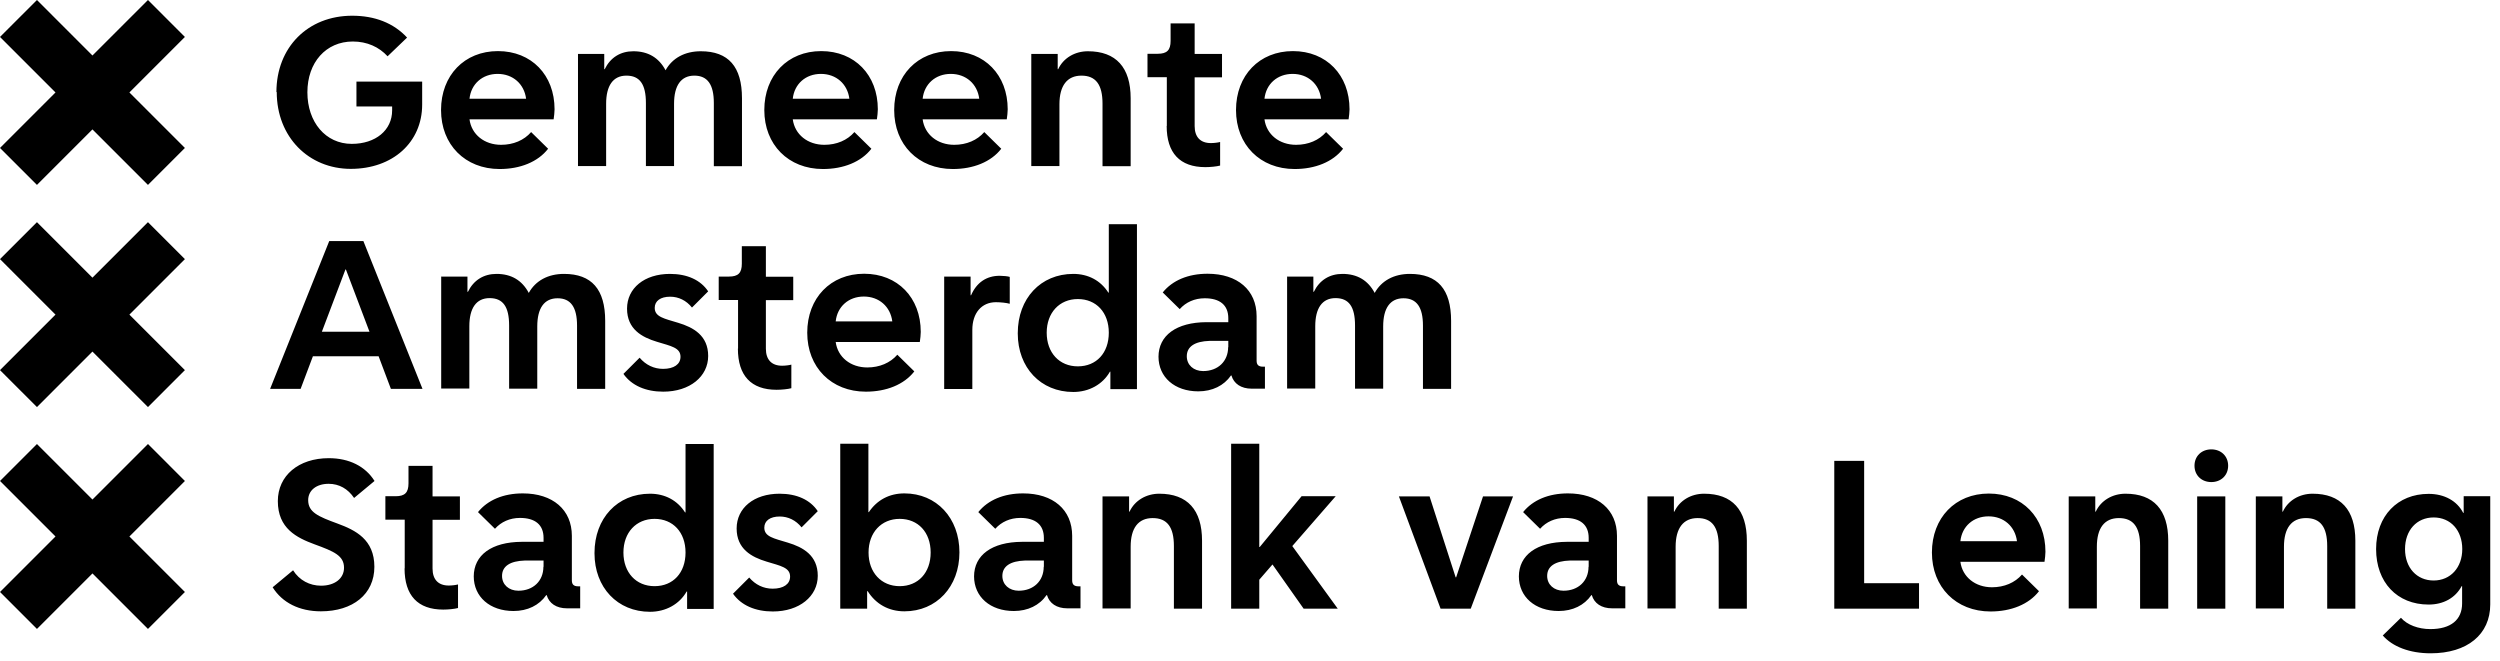
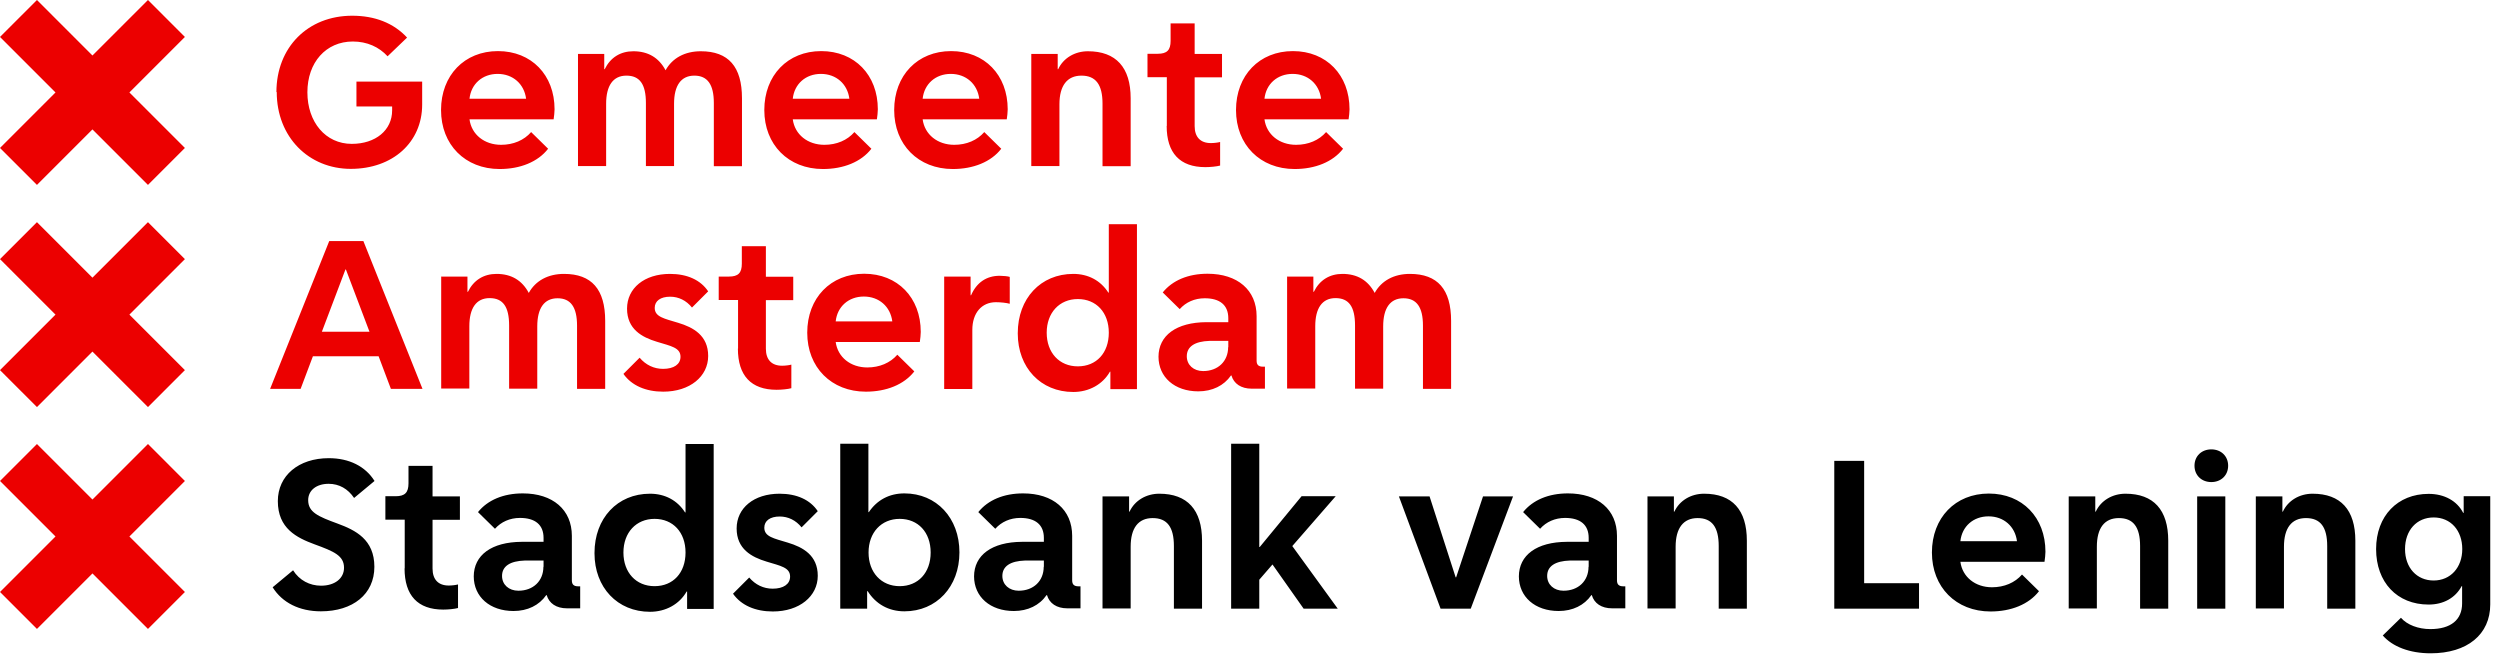
<svg xmlns="http://www.w3.org/2000/svg" class="amsterdam-logo__image" role="img" viewBox="0 0 159 42">
-   <path class="amsterdam-logo--color-black" d="m17.34 37.35 1.3-1.08c.4.64 1.06.98 1.78.98.87 0 1.46-.46 1.46-1.14 0-.77-.64-1.04-1.87-1.49-1.14-.42-2.34-1.01-2.34-2.75 0-1.62 1.32-2.73 3.24-2.73 1.3 0 2.33.52 2.91 1.45l-1.3 1.08c-.39-.58-.95-.9-1.62-.9-.78 0-1.3.42-1.3 1.04 0 .77.64 1.04 1.87 1.49 1.14.42 2.34 1.01 2.34 2.75s-1.37 2.83-3.4 2.83c-1.37 0-2.46-.55-3.07-1.53ZM25.74 36.15v-3.1h-1.23v-1.49h.65c.59 0 .82-.23.82-.82v-1.11h1.53v1.94h1.74v1.49h-1.74v3.1c0 .69.36 1.08 1.03 1.08.2 0 .45-.03.59-.07v1.5c-.22.06-.62.1-.94.1-1.62 0-2.46-.9-2.46-2.62h.01ZM30.13 36.67c0-1.37 1.14-2.2 3.05-2.21h1.39v-.25c0-.84-.54-1.27-1.5-1.27-.64 0-1.2.25-1.59.69l-1.08-1.06c.62-.77 1.62-1.19 2.85-1.19 1.91 0 3.12 1.04 3.12 2.7v2.83c0 .26.12.38.4.38h.13v1.4h-.84c-.68 0-1.14-.32-1.29-.84h-.03c-.45.65-1.19 1.01-2.08 1.01-1.5 0-2.53-.9-2.53-2.21v.02Zm4.44-.62v-.4h-1.19c-.94.03-1.45.36-1.45.98 0 .55.43.94 1.04.94.94 0 1.59-.62 1.59-1.52h.01ZM37.81 35.17c0-2.21 1.46-3.77 3.53-3.77.95 0 1.74.42 2.23 1.19h.03v-4.35h1.79v10.49H43.7v-1.11h-.03c-.46.81-1.33 1.29-2.33 1.29-2.07 0-3.53-1.55-3.53-3.72v-.02Zm5.79-.03c0-1.29-.8-2.14-1.97-2.14s-1.98.87-1.98 2.14.8 2.14 1.98 2.14 1.97-.85 1.97-2.14ZM48.76 35.72c-.97-.29-1.91-.81-1.91-2.11 0-1.3 1.1-2.21 2.73-2.21 1.1 0 1.95.39 2.43 1.11l-1.03 1.03c-.36-.45-.85-.69-1.39-.69-.61 0-.98.27-.98.71 0 .58.61.68 1.49.95.97.29 1.91.81 1.91 2.11 0 1.3-1.16 2.27-2.86 2.27-1.11 0-2.01-.39-2.53-1.13l1.03-1.03c.39.46.91.71 1.49.71.69 0 1.11-.29 1.11-.77 0-.58-.61-.68-1.49-.95ZM55.18 37.6h-.03v1.11h-1.71V28.22h1.79v4.35h.03c.52-.77 1.3-1.19 2.26-1.19 2.04 0 3.5 1.56 3.5 3.75s-1.46 3.75-3.5 3.75c-1 0-1.82-.46-2.34-1.29v.01Zm4.01-2.46c0-1.29-.8-2.14-1.97-2.14s-1.98.87-1.98 2.14.81 2.14 1.98 2.14 1.97-.85 1.97-2.14ZM61.95 36.67c0-1.37 1.14-2.2 3.05-2.21h1.39v-.25c0-.84-.54-1.27-1.5-1.27-.64 0-1.2.25-1.59.69l-1.08-1.06c.62-.77 1.62-1.19 2.85-1.19 1.91 0 3.12 1.04 3.12 2.7v2.83c0 .26.12.38.4.38h.13v1.4h-.84c-.68 0-1.14-.32-1.29-.84h-.03c-.45.65-1.19 1.01-2.08 1.01-1.5 0-2.53-.9-2.53-2.21v.02Zm4.44-.62v-.4H65.2c-.94.03-1.45.36-1.45.98 0 .55.43.94 1.04.94.94 0 1.59-.62 1.59-1.52h.01ZM70.12 31.57h1.69v.97h.03c.33-.71 1.06-1.14 1.89-1.14 1.79 0 2.72 1.03 2.72 2.99v4.32h-1.79v-3.98c0-1.21-.43-1.78-1.35-1.78-.92 0-1.4.64-1.4 1.82v3.93h-1.79v-7.14.01ZM80.09 38.71H78.3V28.22h1.79v6.57h.03l2.66-3.23h2.17l-2.76 3.17 2.89 3.98h-2.17l-1.98-2.81-.84.97v1.84ZM88.97 31.57h1.95l1.66 5.15h.03l1.71-5.15h1.91l-2.69 7.14h-1.92l-2.65-7.14ZM96.6 36.67c0-1.37 1.14-2.2 3.05-2.21h1.39v-.25c0-.84-.54-1.27-1.5-1.27-.64 0-1.2.25-1.59.69l-1.08-1.06c.62-.77 1.62-1.19 2.85-1.19 1.91 0 3.12 1.04 3.12 2.7v2.83c0 .26.12.38.4.38h.13v1.4h-.84c-.68 0-1.14-.32-1.29-.84h-.03c-.45.65-1.19 1.01-2.08 1.01-1.5 0-2.53-.9-2.53-2.21v.02Zm4.44-.62v-.4h-1.19c-.94.03-1.45.36-1.45.98 0 .55.43.94 1.04.94.94 0 1.59-.62 1.59-1.52h.01ZM104.77 31.57h1.69v.97h.03c.33-.71 1.06-1.14 1.89-1.14 1.79 0 2.72 1.03 2.72 2.99v4.32h-1.79v-3.98c0-1.21-.43-1.78-1.34-1.78-.91 0-1.4.64-1.4 1.82v3.93h-1.79v-7.14l-.01.01ZM116.65 29.31h1.91v7.78h3.49v1.62h-5.39v-9.4h-.01ZM122.87 35.14c0-2.21 1.49-3.75 3.62-3.75s3.6 1.52 3.6 3.7c0 .17-.03.45-.06.64h-5.35c.13.97.95 1.62 2.01 1.62.78 0 1.46-.29 1.91-.81l1.08 1.06c-.65.84-1.78 1.29-3.08 1.29-2.2 0-3.73-1.55-3.73-3.75Zm1.81-.72h3.6c-.12-.94-.84-1.58-1.81-1.58-.97 0-1.69.64-1.79 1.58ZM131.57 31.57h1.69v.97h.03c.33-.71 1.06-1.14 1.89-1.14 1.79 0 2.72 1.03 2.72 2.99v4.32h-1.79v-3.98c0-1.21-.43-1.78-1.35-1.78-.92 0-1.4.64-1.4 1.82v3.93h-1.79v-7.14.01ZM140.64 30.66c-.62 0-1.07-.43-1.07-1.04 0-.61.45-1.04 1.07-1.04.62 0 1.07.43 1.07 1.04 0 .61-.45 1.04-1.07 1.04Zm-.9.91h1.79v7.14h-1.79v-7.14ZM143.47 31.57h1.69v.97h.03c.33-.71 1.06-1.14 1.89-1.14 1.79 0 2.72 1.03 2.72 2.99v4.32h-1.79v-3.98c0-1.21-.43-1.78-1.35-1.78-.92 0-1.4.64-1.4 1.82v3.93h-1.79v-7.14.01ZM151.54 40.42l1.16-1.13c.39.45 1.1.72 1.87.72 1.3 0 2.02-.59 2.02-1.63v-1.1h-.03c-.4.75-1.16 1.17-2.1 1.17-2.01 0-3.34-1.42-3.34-3.53s1.37-3.51 3.34-3.51c1.01 0 1.81.45 2.2 1.21h.03v-1.06h1.69v6.88c0 1.91-1.46 3.11-3.79 3.11-1.33 0-2.43-.42-3.05-1.14v.01Zm5.06-5.5c0-1.19-.74-2.01-1.82-2.01s-1.82.82-1.82 2.01.75 2 1.82 2 1.82-.82 1.82-2Z" />
-   <path class="amsterdam-logo--color-red" d="M20.94 15.33h2.17l3.76 9.4h-2.01l-.78-2.07H19.9l-.78 2.07h-1.94l3.76-9.4Zm-.48 5.77h3.04L22 17.14h-.03l-1.5 3.96h-.01ZM28.05 17.59h1.68v.97h.03c.36-.74 1-1.14 1.82-1.14.93 0 1.62.4 2.05 1.21.43-.78 1.23-1.21 2.24-1.21 1.76 0 2.62.98 2.62 2.99v4.32H36.7v-4.02c0-1.17-.4-1.74-1.24-1.74s-1.29.62-1.29 1.79v3.96h-1.79V20.7c0-1.19-.39-1.74-1.24-1.74s-1.29.64-1.29 1.79v3.96h-1.79v-7.14l-.01.02ZM41.79 21.74c-.97-.29-1.91-.81-1.91-2.11 0-1.3 1.1-2.21 2.73-2.21 1.1 0 1.95.39 2.43 1.11l-1.03 1.03c-.36-.45-.85-.69-1.39-.69-.61 0-.98.27-.98.71 0 .58.61.68 1.49.95.97.29 1.91.81 1.91 2.11 0 1.3-1.16 2.27-2.86 2.27-1.11 0-2.01-.39-2.53-1.13l1.03-1.03c.39.46.91.71 1.49.71.69 0 1.11-.29 1.11-.77 0-.58-.61-.68-1.49-.95ZM46.94 22.17v-3.09h-1.23v-1.49h.65c.59 0 .82-.23.82-.82v-1.11h1.53v1.94h1.74v1.49h-1.74v3.09c0 .69.36 1.08 1.03 1.08.2 0 .45-.03.59-.07v1.5c-.22.06-.62.1-.94.1-1.62 0-2.46-.9-2.46-2.62h.01ZM51.34 21.16c0-2.21 1.49-3.75 3.62-3.75s3.6 1.52 3.6 3.7c0 .17-.03.45-.06.64h-5.35c.13.97.95 1.62 2.01 1.62.78 0 1.46-.29 1.91-.81l1.08 1.06c-.65.84-1.78 1.29-3.08 1.29-2.2 0-3.73-1.55-3.73-3.75Zm1.81-.72h3.6c-.12-.94-.84-1.58-1.81-1.58-.97 0-1.69.64-1.79 1.58ZM60.04 17.59h1.69v1.19h.03c.35-.81.98-1.24 1.82-1.24.22 0 .52.03.64.07v1.71c-.2-.06-.59-.1-.88-.1-.91 0-1.5.69-1.5 1.76v3.76h-1.79V17.6l-.01-.01ZM64.73 21.19c0-2.21 1.46-3.77 3.53-3.77.95 0 1.74.42 2.23 1.19h.03v-4.35h1.79v10.49h-1.69v-1.11h-.03c-.46.81-1.33 1.29-2.33 1.29-2.07 0-3.53-1.55-3.53-3.72v-.02Zm5.79-.03c0-1.29-.8-2.14-1.97-2.14s-1.98.87-1.98 2.14.8 2.14 1.98 2.14 1.97-.85 1.97-2.14ZM73.68 22.7c0-1.37 1.14-2.2 3.05-2.21h1.39v-.25c0-.84-.54-1.27-1.5-1.27-.64 0-1.2.25-1.59.69l-1.08-1.06c.62-.77 1.62-1.19 2.85-1.19 1.91 0 3.12 1.04 3.12 2.7v2.83c0 .26.12.38.4.38h.13v1.4h-.84c-.68 0-1.14-.32-1.29-.84h-.03c-.45.65-1.19 1.01-2.08 1.01-1.5 0-2.53-.9-2.53-2.21v.02Zm4.44-.62v-.4h-1.19c-.94.03-1.45.36-1.45.98 0 .55.43.94 1.04.94.94 0 1.59-.62 1.59-1.52h.01ZM81.85 17.59h1.68v.97h.03c.36-.74 1-1.14 1.82-1.14.93 0 1.62.4 2.05 1.21.43-.78 1.23-1.21 2.24-1.21 1.76 0 2.62.98 2.62 2.99v4.32H90.5v-4.02c0-1.17-.4-1.74-1.24-1.74s-1.29.62-1.29 1.79v3.96h-1.79V20.7c0-1.19-.39-1.74-1.24-1.74s-1.29.64-1.29 1.79v3.96h-1.79v-7.14l-.01.02ZM17.58 5.86c0-2.85 2-4.86 4.82-4.86 1.43 0 2.63.46 3.49 1.39l-1.24 1.19c-.54-.59-1.3-.94-2.21-.94-1.71 0-2.89 1.33-2.89 3.23s1.16 3.28 2.82 3.28c1.52 0 2.57-.87 2.57-2.13v-.25h-2.27V5.19h4.18v1.46c0 2.4-1.87 4.09-4.54 4.09S17.6 8.72 17.6 5.85l-.02.01ZM28.05 7c0-2.21 1.49-3.75 3.62-3.75s3.6 1.52 3.6 3.7c0 .17-.03.45-.06.64h-5.35c.13.97.95 1.62 2.01 1.62.78 0 1.46-.29 1.91-.81l1.08 1.06c-.65.84-1.78 1.29-3.08 1.29-2.2 0-3.73-1.55-3.73-3.75Zm1.81-.72h3.6c-.12-.94-.84-1.58-1.81-1.58-.97 0-1.69.64-1.79 1.58ZM36.75 3.43h1.68v.97h.03c.36-.74 1-1.14 1.82-1.14.93 0 1.62.4 2.05 1.21.43-.78 1.23-1.21 2.24-1.21 1.76 0 2.62.98 2.62 2.99v4.32H45.4V6.55c0-1.17-.4-1.74-1.24-1.74s-1.29.62-1.29 1.79v3.96h-1.79V6.55c0-1.19-.39-1.74-1.24-1.74s-1.29.64-1.29 1.79v3.96h-1.79V3.43h-.01ZM48.61 7c0-2.21 1.49-3.75 3.62-3.75s3.6 1.52 3.6 3.7c0 .17-.03.45-.06.64h-5.35c.13.97.95 1.62 2.01 1.62.78 0 1.46-.29 1.91-.81l1.08 1.06c-.65.84-1.78 1.29-3.08 1.29-2.2 0-3.73-1.55-3.73-3.75Zm1.81-.72h3.6c-.12-.94-.84-1.58-1.81-1.58-.97 0-1.69.64-1.79 1.58ZM56.87 7c0-2.21 1.49-3.75 3.62-3.75s3.6 1.52 3.6 3.7c0 .17-.03.45-.06.64h-5.35c.13.97.95 1.62 2.01 1.62.78 0 1.46-.29 1.91-.81l1.08 1.06c-.65.84-1.78 1.29-3.08 1.29-2.2 0-3.73-1.55-3.73-3.75Zm1.81-.72h3.6c-.12-.94-.84-1.58-1.81-1.58-.97 0-1.69.64-1.79 1.58ZM65.58 3.43h1.69v.97h.03c.33-.71 1.06-1.14 1.89-1.14 1.79 0 2.72 1.03 2.72 2.99v4.32h-1.79V6.59c0-1.21-.43-1.78-1.34-1.78-.91 0-1.4.64-1.4 1.82v3.93h-1.79V3.43h-.01ZM74.21 8.01v-3.1h-1.23V3.42h.65c.59 0 .82-.23.82-.82V1.49h1.53v1.94h1.74v1.49h-1.74v3.1c0 .69.36 1.08 1.03 1.08.2 0 .45-.03.59-.07v1.5c-.22.06-.62.1-.94.1-1.62 0-2.46-.9-2.46-2.62h.01ZM78.61 7c0-2.21 1.49-3.75 3.62-3.75s3.6 1.52 3.6 3.7c0 .17-.03.45-.06.64h-5.35c.13.97.95 1.62 2.01 1.62.78 0 1.46-.29 1.91-.81l1.08 1.06c-.65.84-1.78 1.29-3.08 1.29-2.2 0-3.73-1.55-3.73-3.75Zm1.81-.72h3.6c-.12-.94-.84-1.58-1.81-1.58-.97 0-1.69.64-1.79 1.58ZM0 37.65l3.53-3.53L0 30.59l2.35-2.35 3.53 3.53 3.53-3.53 2.35 2.35-3.53 3.53 3.53 3.53L9.41 40l-3.53-3.53L2.35 40 0 37.65ZM0 9.41l3.53-3.53L0 2.35 2.35 0l3.53 3.53L9.41 0l2.35 2.35-3.53 3.53 3.53 3.53-2.35 2.35-3.53-3.53-3.53 3.53L0 9.41ZM0 23.54l3.53-3.53L0 16.48l2.35-2.35 3.53 3.53 3.53-3.53 2.35 2.35-3.53 3.53 3.53 3.53-2.35 2.35-3.53-3.53-3.53 3.53L0 23.54Z" />
+   <path class="amsterdam-logo--color-black" d="m17.34 37.35 1.3-1.08c.4.64 1.06.98 1.78.98.87 0 1.46-.46 1.46-1.14 0-.77-.64-1.04-1.87-1.49-1.14-.42-2.34-1.01-2.34-2.75 0-1.62 1.32-2.73 3.24-2.73 1.3 0 2.33.52 2.91 1.45l-1.3 1.08c-.39-.58-.95-.9-1.62-.9-.78 0-1.3.42-1.3 1.04 0 .77.64 1.04 1.87 1.49 1.14.42 2.34 1.01 2.34 2.75s-1.37 2.83-3.4 2.83c-1.37 0-2.46-.55-3.07-1.53ZM25.74 36.15v-3.1h-1.23v-1.49h.65c.59 0 .82-.23.82-.82v-1.11h1.53v1.94h1.74v1.49h-1.74v3.1c0 .69.36 1.08 1.03 1.08.2 0 .45-.03.59-.07v1.5c-.22.06-.62.1-.94.1-1.62 0-2.46-.9-2.46-2.62h.01ZM30.13 36.67c0-1.37 1.14-2.2 3.05-2.21h1.39v-.25c0-.84-.54-1.27-1.5-1.27-.64 0-1.2.25-1.59.69l-1.08-1.06c.62-.77 1.62-1.19 2.85-1.19 1.91 0 3.12 1.04 3.12 2.7v2.83c0 .26.12.38.4.38h.13v1.4h-.84c-.68 0-1.14-.32-1.29-.84h-.03c-.45.65-1.19 1.01-2.08 1.01-1.5 0-2.53-.9-2.53-2.21v.02Zm4.44-.62v-.4h-1.19c-.94.03-1.45.36-1.45.98 0 .55.43.94 1.04.94.94 0 1.59-.62 1.59-1.52h.01ZM37.81 35.17c0-2.21 1.46-3.77 3.53-3.77.95 0 1.74.42 2.23 1.19h.03v-4.35h1.79v10.49H43.7v-1.11h-.03c-.46.81-1.33 1.29-2.33 1.29-2.07 0-3.53-1.55-3.53-3.72v-.02Zm5.79-.03c0-1.29-.8-2.14-1.97-2.14s-1.98.87-1.98 2.14.8 2.14 1.98 2.14 1.97-.85 1.97-2.14ZM48.76 35.72c-.97-.29-1.91-.81-1.91-2.11 0-1.3 1.1-2.21 2.73-2.21 1.1 0 1.95.39 2.43 1.11l-1.03 1.03c-.36-.45-.85-.69-1.39-.69-.61 0-.98.27-.98.71 0 .58.61.68 1.49.95.97.29 1.91.81 1.91 2.11 0 1.3-1.16 2.27-2.86 2.27-1.11 0-2.01-.39-2.53-1.13l1.03-1.03c.39.46.91.71 1.49.71.69 0 1.11-.29 1.11-.77 0-.58-.61-.68-1.49-.95ZM55.18 37.6h-.03v1.11h-1.71V28.22h1.79v4.35h.03c.52-.77 1.3-1.19 2.26-1.19 2.04 0 3.5 1.56 3.5 3.75s-1.46 3.75-3.5 3.75c-1 0-1.82-.46-2.34-1.29v.01Zm4.01-2.46c0-1.29-.8-2.14-1.97-2.14s-1.98.87-1.98 2.14.81 2.14 1.98 2.14 1.97-.85 1.97-2.14ZM61.95 36.67c0-1.37 1.14-2.2 3.05-2.21h1.39v-.25c0-.84-.54-1.27-1.5-1.27-.64 0-1.2.25-1.59.69l-1.08-1.06c.62-.77 1.62-1.19 2.85-1.19 1.91 0 3.12 1.04 3.12 2.7v2.83c0 .26.12.38.4.38h.13v1.4h-.84c-.68 0-1.14-.32-1.29-.84h-.03c-.45.65-1.19 1.01-2.08 1.01-1.5 0-2.53-.9-2.53-2.21v.02Zm4.44-.62v-.4H65.2c-.94.03-1.45.36-1.45.98 0 .55.43.94 1.04.94.94 0 1.59-.62 1.59-1.52h.01ZM70.12 31.57h1.69v.97h.03c.33-.71 1.06-1.14 1.89-1.14 1.79 0 2.72 1.03 2.72 2.99v4.32h-1.79v-3.98c0-1.21-.43-1.78-1.35-1.78-.92 0-1.4.64-1.4 1.82v3.93h-1.79v-7.14.01ZM80.09 38.71H78.3V28.22h1.79v6.57h.03l2.66-3.23h2.17l-2.76 3.17 2.89 3.98h-2.17l-1.98-2.81-.84.97v1.84ZM88.97 31.57h1.95l1.66 5.15h.03l1.71-5.15h1.91l-2.69 7.14h-1.92l-2.65-7.14ZM96.6 36.67c0-1.37 1.14-2.2 3.05-2.21h1.39v-.25c0-.84-.54-1.27-1.5-1.27-.64 0-1.2.25-1.59.69l-1.08-1.06c.62-.77 1.62-1.19 2.85-1.19 1.91 0 3.12 1.04 3.12 2.7v2.83c0 .26.12.38.4.38h.13v1.4h-.84c-.68 0-1.14-.32-1.29-.84h-.03c-.45.65-1.19 1.01-2.08 1.01-1.5 0-2.53-.9-2.53-2.21v.02Zm4.44-.62v-.4h-1.19c-.94.03-1.45.36-1.45.98 0 .55.43.94 1.04.94.94 0 1.59-.62 1.59-1.52h.01ZM104.77 31.57h1.69v.97h.03c.33-.71 1.06-1.14 1.89-1.14 1.79 0 2.72 1.03 2.72 2.99v4.32h-1.79v-3.98c0-1.21-.43-1.78-1.34-1.78-.91 0-1.4.64-1.4 1.82v3.93h-1.79v-7.14l-.01.01ZM116.65 29.31h1.91v7.78h3.49v1.62h-5.39v-9.4h-.01ZM122.87 35.14c0-2.21 1.49-3.75 3.62-3.75s3.6 1.52 3.6 3.7c0 .17-.03.45-.06.64h-5.35c.13.97.95 1.62 2.01 1.62.78 0 1.46-.29 1.91-.81l1.08 1.06c-.65.84-1.78 1.29-3.08 1.29-2.2 0-3.73-1.55-3.73-3.75Zm1.81-.72h3.6c-.12-.94-.84-1.58-1.81-1.58-.97 0-1.69.64-1.79 1.58ZM131.57 31.57h1.69v.97h.03c.33-.71 1.06-1.14 1.89-1.14 1.79 0 2.72 1.03 2.72 2.99v4.32h-1.79v-3.98c0-1.21-.43-1.78-1.35-1.78-.92 0-1.4.64-1.4 1.82v3.93h-1.79v-7.14.01ZM140.64 30.66c-.62 0-1.07-.43-1.07-1.04 0-.61.45-1.04 1.07-1.04.62 0 1.07.43 1.07 1.04 0 .61-.45 1.04-1.07 1.04Zm-.9.91h1.79v7.14h-1.79v-7.14ZM143.47 31.57h1.69v.97h.03c.33-.71 1.06-1.14 1.89-1.14 1.79 0 2.72 1.03 2.72 2.99v4.32h-1.79v-3.98c0-1.21-.43-1.78-1.35-1.78-.92 0-1.4.64-1.4 1.82v3.93h-1.79v-7.14.01ZM151.54 40.42l1.16-1.13c.39.45 1.1.72 1.87.72 1.3 0 2.02-.59 2.02-1.63v-1.1h-.03c-.4.75-1.16 1.17-2.1 1.17-2.01 0-3.34-1.42-3.34-3.53s1.37-3.51 3.34-3.51c1.01 0 1.81.45 2.2 1.21h.03v-1.06h1.69v6.88c0 1.91-1.46 3.11-3.79 3.11-1.33 0-2.43-.42-3.05-1.14v.01Zm5.06-5.5c0-1.19-.74-2.01-1.82-2.01s-1.82.82-1.82 2.01.75 2 1.82 2 1.82-.82 1.82-2Z" fill="#000000" />
+   <path class="amsterdam-logo--color-red" d="M20.94 15.33h2.17l3.76 9.4h-2.01l-.78-2.07H19.9l-.78 2.07h-1.94l3.76-9.4Zm-.48 5.77h3.04L22 17.14h-.03l-1.5 3.96h-.01ZM28.05 17.59h1.68v.97h.03c.36-.74 1-1.14 1.82-1.14.93 0 1.62.4 2.05 1.21.43-.78 1.23-1.21 2.24-1.21 1.76 0 2.62.98 2.62 2.99v4.32H36.7v-4.02c0-1.17-.4-1.74-1.24-1.74s-1.29.62-1.29 1.79v3.96h-1.79V20.7c0-1.19-.39-1.74-1.24-1.74s-1.29.64-1.29 1.79v3.96h-1.79v-7.14l-.01.02ZM41.79 21.74c-.97-.29-1.91-.81-1.91-2.11 0-1.3 1.1-2.21 2.73-2.21 1.1 0 1.95.39 2.43 1.11l-1.03 1.03c-.36-.45-.85-.69-1.39-.69-.61 0-.98.27-.98.71 0 .58.61.68 1.49.95.97.29 1.91.81 1.91 2.11 0 1.3-1.16 2.27-2.86 2.27-1.11 0-2.01-.39-2.53-1.13l1.03-1.03c.39.46.91.71 1.49.71.69 0 1.11-.29 1.11-.77 0-.58-.61-.68-1.49-.95ZM46.94 22.17v-3.09h-1.23v-1.49h.65c.59 0 .82-.23.82-.82v-1.11h1.53v1.94h1.74v1.49h-1.74v3.09c0 .69.36 1.08 1.03 1.08.2 0 .45-.03.59-.07v1.5c-.22.06-.62.1-.94.1-1.62 0-2.46-.9-2.46-2.62h.01ZM51.34 21.16c0-2.21 1.49-3.75 3.62-3.75s3.6 1.52 3.6 3.7c0 .17-.03.45-.06.64h-5.35c.13.97.95 1.62 2.01 1.62.78 0 1.46-.29 1.91-.81l1.08 1.06c-.65.84-1.78 1.29-3.08 1.29-2.2 0-3.73-1.55-3.73-3.75Zm1.81-.72h3.6c-.12-.94-.84-1.58-1.81-1.58-.97 0-1.69.64-1.79 1.58ZM60.04 17.59h1.69v1.19h.03c.35-.81.98-1.24 1.82-1.24.22 0 .52.03.64.07v1.71c-.2-.06-.59-.1-.88-.1-.91 0-1.5.69-1.5 1.76v3.76h-1.79V17.6l-.01-.01ZM64.73 21.19c0-2.21 1.46-3.77 3.53-3.77.95 0 1.74.42 2.23 1.19h.03v-4.35h1.79v10.49h-1.69v-1.11h-.03c-.46.81-1.33 1.29-2.33 1.29-2.07 0-3.53-1.55-3.53-3.72v-.02Zm5.79-.03c0-1.29-.8-2.14-1.97-2.14s-1.98.87-1.98 2.14.8 2.14 1.98 2.14 1.97-.85 1.97-2.14ZM73.68 22.7c0-1.37 1.14-2.2 3.05-2.21h1.39v-.25c0-.84-.54-1.27-1.5-1.27-.64 0-1.2.25-1.59.69l-1.08-1.06c.62-.77 1.62-1.19 2.85-1.19 1.91 0 3.12 1.04 3.12 2.7v2.83c0 .26.12.38.4.38h.13v1.4h-.84c-.68 0-1.14-.32-1.29-.84h-.03c-.45.65-1.19 1.01-2.08 1.01-1.5 0-2.53-.9-2.53-2.21v.02Zm4.44-.62v-.4h-1.19c-.94.03-1.45.36-1.45.98 0 .55.43.94 1.04.94.94 0 1.59-.62 1.59-1.52h.01ZM81.85 17.59h1.68v.97h.03c.36-.74 1-1.14 1.82-1.14.93 0 1.62.4 2.05 1.21.43-.78 1.23-1.21 2.24-1.21 1.76 0 2.62.98 2.62 2.99v4.32H90.5v-4.02c0-1.17-.4-1.74-1.24-1.74s-1.29.62-1.29 1.79v3.96h-1.79V20.7c0-1.19-.39-1.74-1.24-1.74s-1.29.64-1.29 1.79v3.96h-1.79v-7.14l-.01.02ZM17.58 5.86c0-2.85 2-4.86 4.82-4.86 1.43 0 2.63.46 3.49 1.39l-1.24 1.19c-.54-.59-1.3-.94-2.21-.94-1.71 0-2.89 1.33-2.89 3.23s1.16 3.28 2.82 3.28c1.52 0 2.57-.87 2.57-2.13v-.25h-2.27V5.19h4.18v1.46c0 2.4-1.87 4.09-4.54 4.09S17.6 8.72 17.6 5.85l-.02.01ZM28.05 7c0-2.21 1.49-3.75 3.62-3.75s3.6 1.52 3.6 3.7c0 .17-.03.45-.06.64h-5.35c.13.97.95 1.62 2.01 1.62.78 0 1.46-.29 1.91-.81l1.08 1.06c-.65.84-1.78 1.29-3.08 1.29-2.2 0-3.73-1.55-3.73-3.75Zm1.81-.72h3.6c-.12-.94-.84-1.58-1.81-1.58-.97 0-1.69.64-1.79 1.58ZM36.75 3.43h1.68v.97h.03c.36-.74 1-1.14 1.82-1.14.93 0 1.62.4 2.05 1.21.43-.78 1.23-1.21 2.24-1.21 1.76 0 2.62.98 2.62 2.99v4.32H45.4V6.55c0-1.17-.4-1.74-1.24-1.74s-1.29.62-1.29 1.79v3.96h-1.79V6.55c0-1.19-.39-1.74-1.24-1.74s-1.29.64-1.29 1.79v3.96h-1.79V3.43h-.01ZM48.61 7c0-2.21 1.49-3.75 3.62-3.75s3.6 1.52 3.6 3.7c0 .17-.03.45-.06.64h-5.35c.13.97.95 1.62 2.01 1.62.78 0 1.46-.29 1.91-.81l1.08 1.06c-.65.84-1.78 1.29-3.08 1.29-2.2 0-3.73-1.55-3.73-3.75Zm1.81-.72h3.6c-.12-.94-.84-1.58-1.81-1.58-.97 0-1.69.64-1.79 1.58ZM56.87 7c0-2.21 1.49-3.75 3.62-3.75s3.6 1.52 3.6 3.7c0 .17-.03.45-.06.64h-5.35c.13.97.95 1.62 2.01 1.62.78 0 1.46-.29 1.91-.81l1.08 1.06c-.65.84-1.78 1.29-3.08 1.29-2.2 0-3.73-1.55-3.73-3.75Zm1.81-.72h3.6c-.12-.94-.84-1.58-1.81-1.58-.97 0-1.69.64-1.79 1.58ZM65.58 3.43h1.69v.97h.03c.33-.71 1.06-1.14 1.89-1.14 1.79 0 2.72 1.03 2.72 2.99v4.32h-1.79V6.59c0-1.21-.43-1.78-1.34-1.78-.91 0-1.4.64-1.4 1.82v3.93h-1.79V3.43h-.01ZM74.21 8.01v-3.1h-1.23V3.42h.65c.59 0 .82-.23.82-.82V1.49h1.53v1.94h1.74v1.49h-1.74v3.1c0 .69.36 1.08 1.03 1.08.2 0 .45-.03.59-.07v1.5c-.22.06-.62.1-.94.1-1.62 0-2.46-.9-2.46-2.62h.01ZM78.61 7c0-2.21 1.49-3.75 3.62-3.75s3.6 1.52 3.6 3.7c0 .17-.03.45-.06.64h-5.35c.13.97.95 1.62 2.01 1.62.78 0 1.46-.29 1.91-.81l1.08 1.06c-.65.84-1.78 1.29-3.08 1.29-2.2 0-3.73-1.55-3.73-3.75Zm1.81-.72h3.6c-.12-.94-.84-1.58-1.81-1.58-.97 0-1.69.64-1.79 1.58ZM0 37.65l3.53-3.53L0 30.59l2.35-2.35 3.53 3.53 3.53-3.53 2.35 2.35-3.53 3.53 3.53 3.53L9.41 40l-3.53-3.53L2.35 40 0 37.65ZM0 9.41l3.53-3.53L0 2.35 2.35 0l3.53 3.53L9.41 0l2.35 2.35-3.53 3.53 3.53 3.53-2.35 2.35-3.53-3.53-3.53 3.53L0 9.41ZM0 23.54l3.53-3.53L0 16.48l2.35-2.35 3.53 3.53 3.53-3.53 2.35 2.35-3.53 3.53 3.53 3.53-2.35 2.35-3.53-3.53-3.53 3.53L0 23.54Z" fill="#ec0000" />
</svg>
